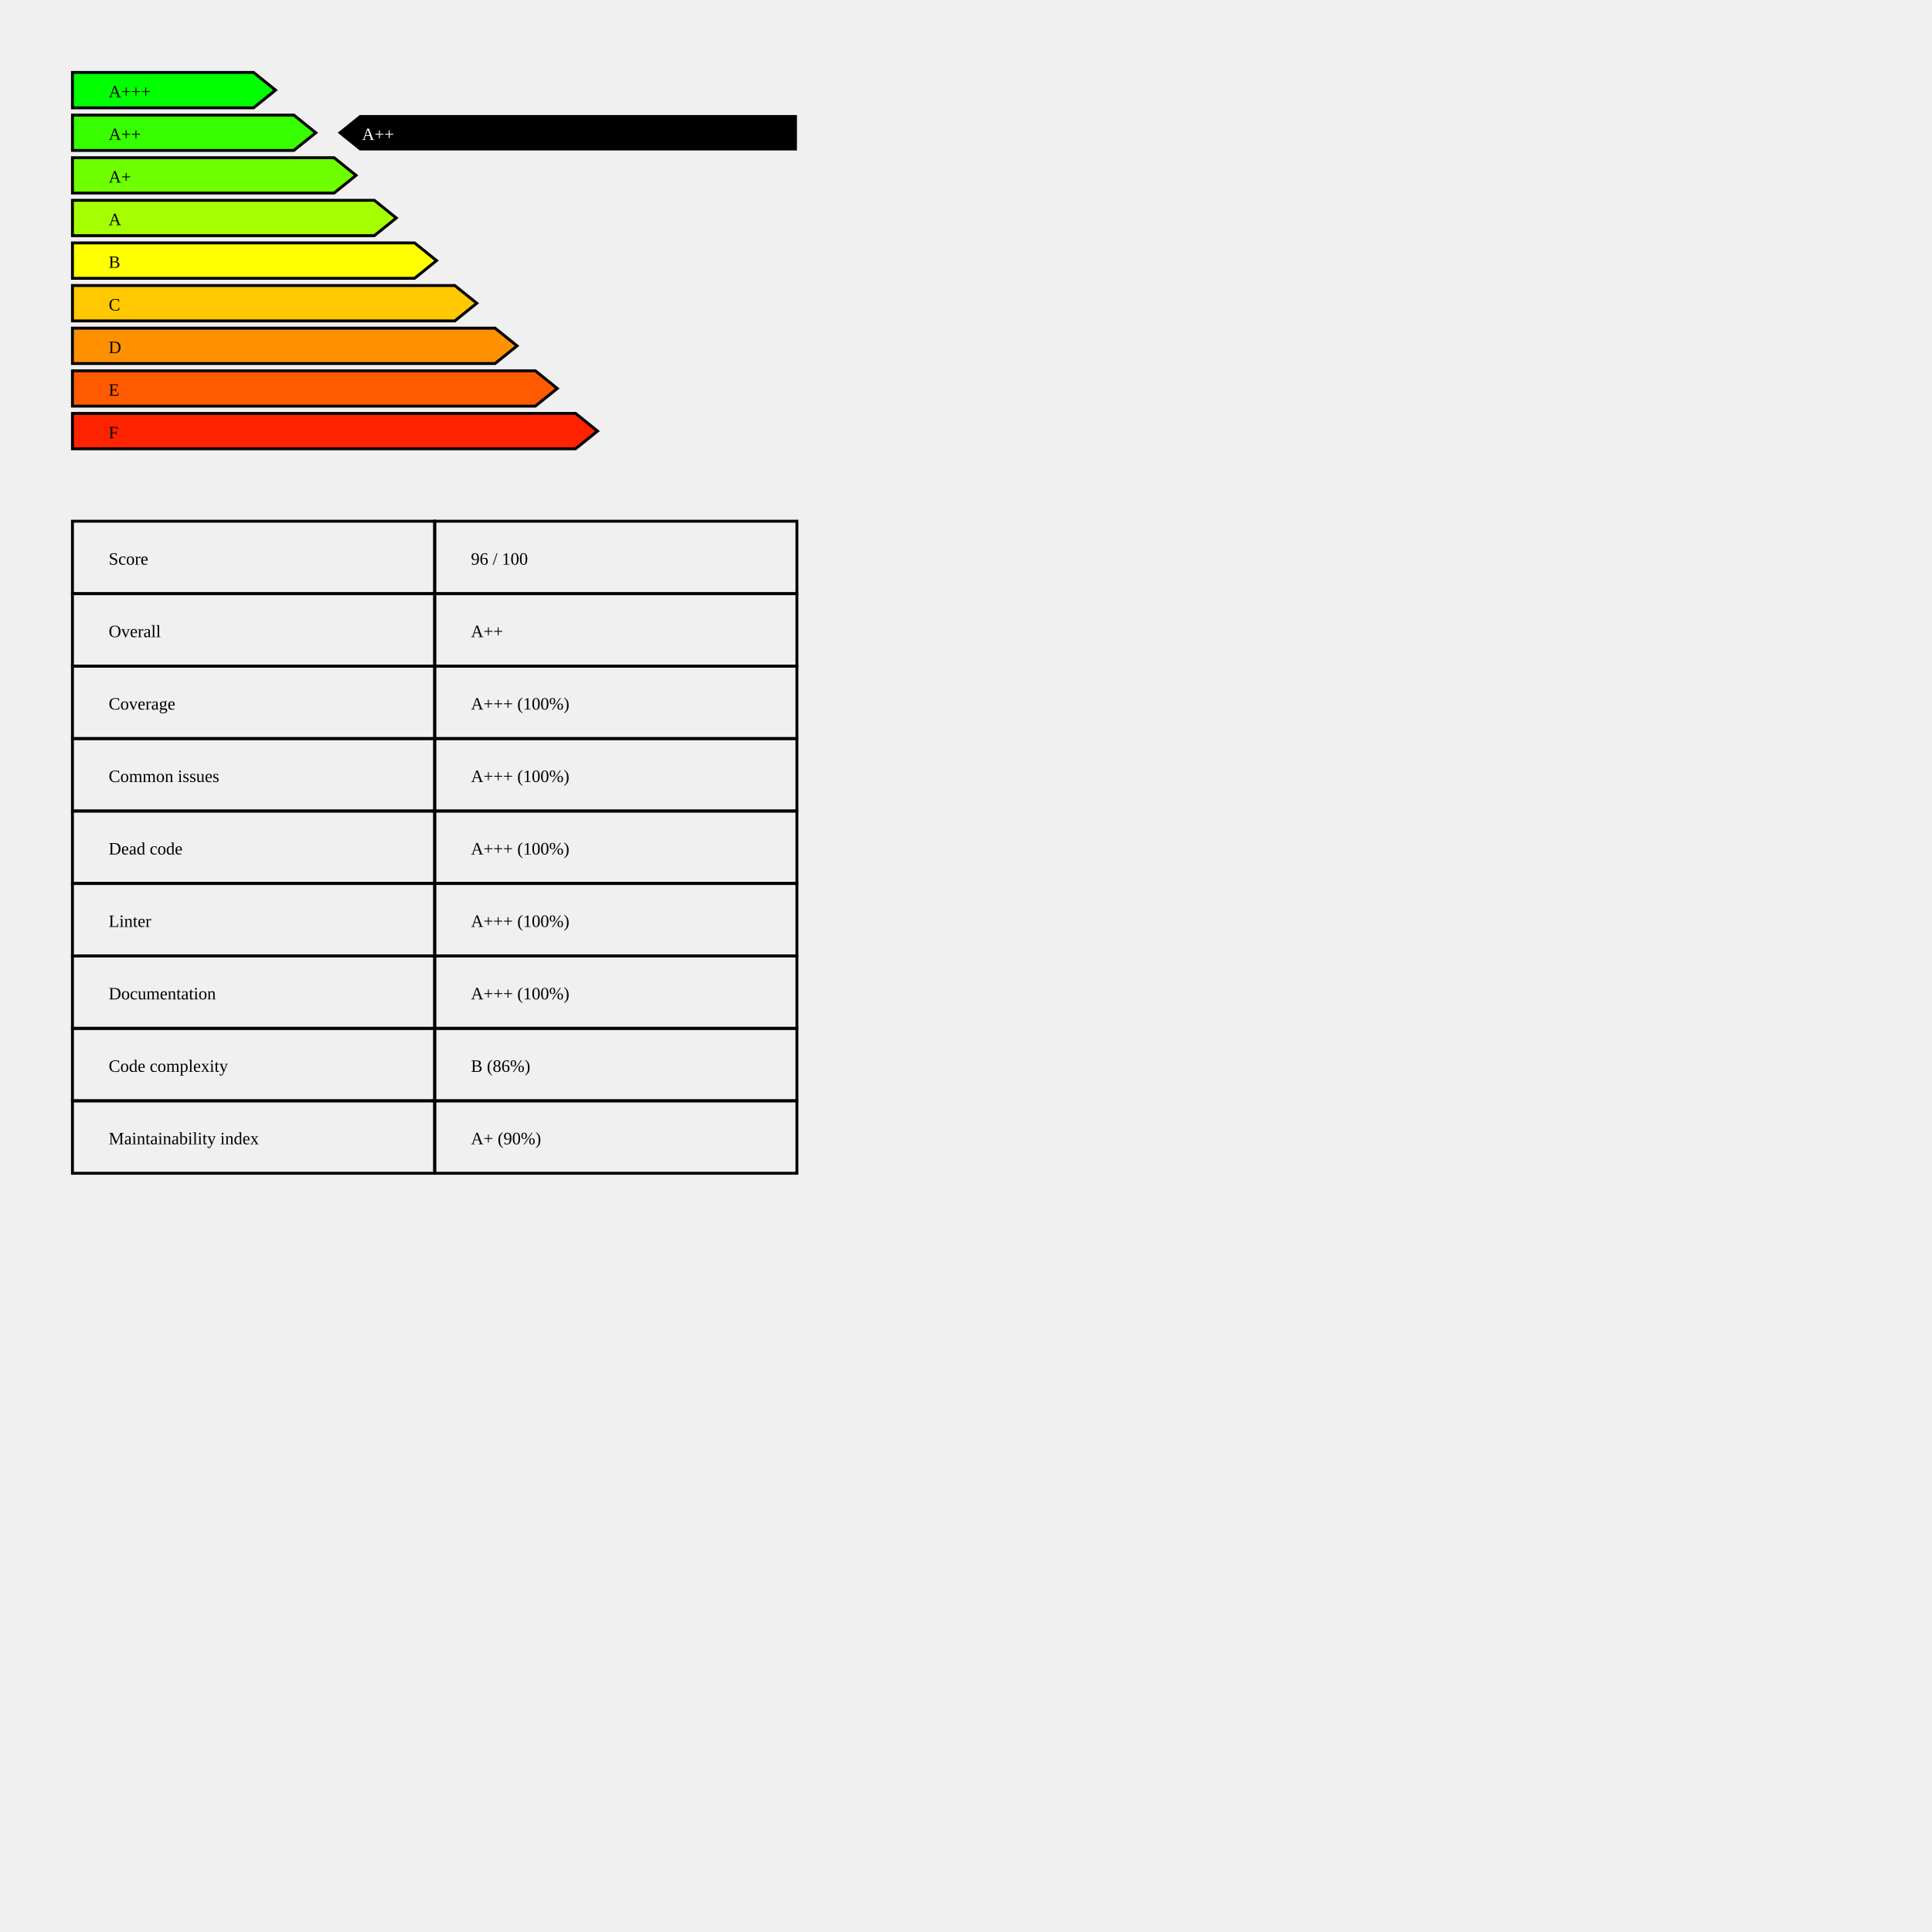
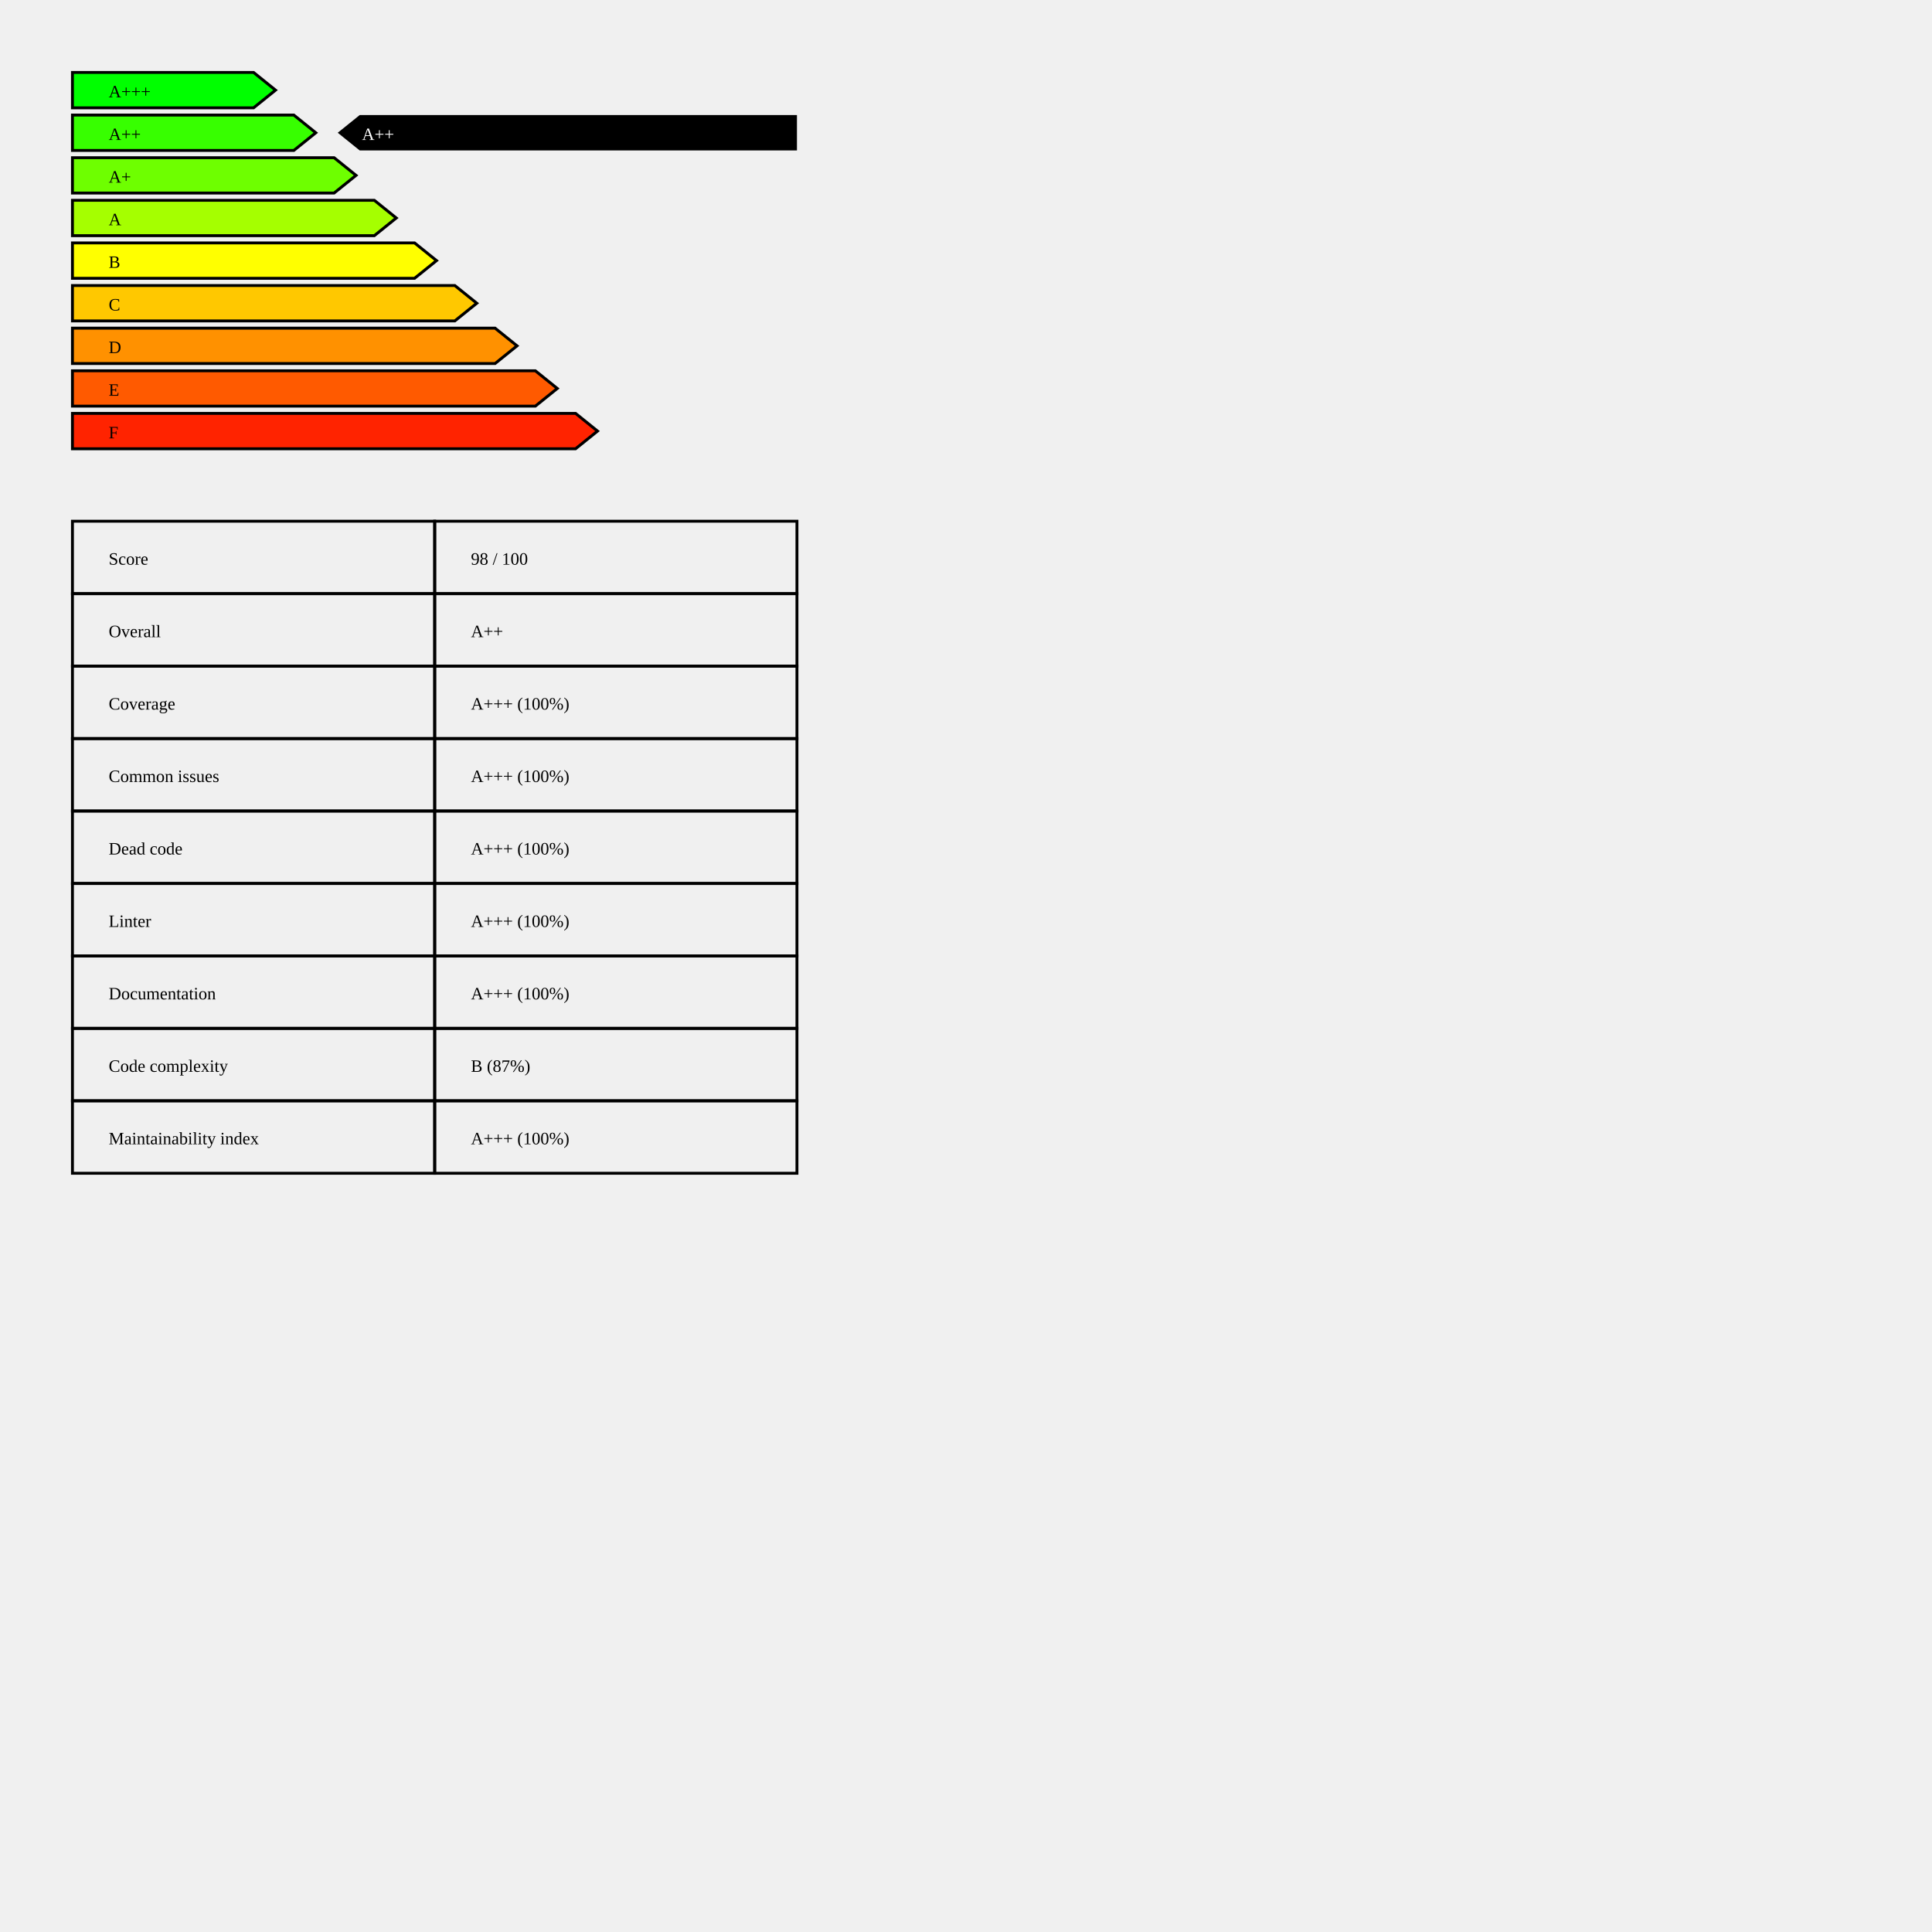
<svg xmlns="http://www.w3.org/2000/svg" baseProfile="full" height="1000pt" version="1.1" width="1000pt">
  <defs />
  <polygon points="50,50.0 175.0,50.0 190.152,62.206 175.0,74.412 50,74.412 50,50.0" style="fill:rgb(0 255 0);stroke:black;stroke-width:2;" />
  <text x="75.0" y="67.206">A+++</text>
  <polygon points="50,79.412 202.778,79.412 217.929,91.618 202.778,103.824 50,103.824 50,79.412" style="fill:rgb(55 255 0);stroke:black;stroke-width:2;" />
  <text x="75.0" y="96.618">A++</text>
  <polygon points="50,108.824 230.556,108.824 245.707,121.029 230.556,133.235 50,133.235 50,108.824" style="fill:rgb(110 255 0);stroke:black;stroke-width:2;" />
  <text x="75.0" y="126.029">A+</text>
  <polygon points="50,138.235 258.333,138.235 273.485,150.441 258.333,162.647 50,162.647 50,138.235" style="fill:rgb(165 255 0);stroke:black;stroke-width:2;" />
  <text x="75.0" y="155.441">A</text>
  <polygon points="50,167.647 286.111,167.647 301.263,179.853 286.111,192.059 50,192.059 50,167.647" style="fill:rgb(255 255 0);stroke:black;stroke-width:2;" />
  <text x="75.0" y="184.853">B</text>
  <polygon points="50,197.059 313.889,197.059 329.04,209.265 313.889,221.471 50,221.471 50,197.059" style="fill:rgb(255 200 0);stroke:black;stroke-width:2;" />
  <text x="75.0" y="214.265">C</text>
  <polygon points="50,226.471 341.667,226.471 356.818,238.676 341.667,250.882 50,250.882 50,226.471" style="fill:rgb(255 145 0);stroke:black;stroke-width:2;" />
  <text x="75.0" y="243.676">D</text>
  <polygon points="50,255.882 369.444,255.882 384.596,268.088 369.444,280.294 50,280.294 50,255.882" style="fill:rgb(255 90 0);stroke:black;stroke-width:2;" />
  <text x="75.0" y="273.088">E</text>
  <polygon points="50,285.294 397.222,285.294 412.374,297.5 397.222,309.706 50,309.706 50,285.294" style="fill:rgb(255 35 0);stroke:black;stroke-width:2;" />
  <text x="75.0" y="302.5">F</text>
  <polygon points="248.232,79.412 233.081,91.618 248.232,103.824 550,103.824 550,79.412" style="fill:black;" />
  <text fill="white" x="249.798" y="96.618">A++</text>
  <text x="75.0" y="389.706">Score</text>
-   <text x="325.0" y="389.706">96 / 100</text>
+   <text x="325.0" y="389.706">98 / 100</text>
  <polygon points="50,359.706 300,359.706 300,409.706 50,409.706 50,359.706" style="fill:none; stroke:black;stroke-width:2;" />
  <polygon points="300,359.706 550,359.706 550,409.706 300,409.706 300,359.706" style="fill:none; stroke:black;stroke-width:2;" />
  <text x="75.0" y="439.706">Overall</text>
  <text x="325.0" y="439.706">A++</text>
  <polygon points="50,409.706 300,409.706 300,459.706 50,459.706 50,409.706" style="fill:none; stroke:black;stroke-width:2;" />
  <polygon points="300,409.706 550,409.706 550,459.706 300,459.706 300,409.706" style="fill:none; stroke:black;stroke-width:2;" />
  <text x="75.0" y="489.706">Coverage</text>
  <text x="325.0" y="489.706">A+++  (100%)</text>
  <polygon points="50,459.706 300,459.706 300,509.706 50,509.706 50,459.706" style="fill:none; stroke:black;stroke-width:2;" />
  <polygon points="300,459.706 550,459.706 550,509.706 300,509.706 300,459.706" style="fill:none; stroke:black;stroke-width:2;" />
  <text x="75.0" y="539.706">Common issues</text>
  <text x="325.0" y="539.706">A+++  (100%)</text>
  <polygon points="50,509.706 300,509.706 300,559.706 50,559.706 50,509.706" style="fill:none; stroke:black;stroke-width:2;" />
  <polygon points="300,509.706 550,509.706 550,559.706 300,559.706 300,509.706" style="fill:none; stroke:black;stroke-width:2;" />
  <text x="75.0" y="589.706">Dead code</text>
  <text x="325.0" y="589.706">A+++  (100%)</text>
  <polygon points="50,559.706 300,559.706 300,609.706 50,609.706 50,559.706" style="fill:none; stroke:black;stroke-width:2;" />
  <polygon points="300,559.706 550,559.706 550,609.706 300,609.706 300,559.706" style="fill:none; stroke:black;stroke-width:2;" />
  <text x="75.0" y="639.706">Linter</text>
  <text x="325.0" y="639.706">A+++  (100%)</text>
  <polygon points="50,609.706 300,609.706 300,659.706 50,659.706 50,609.706" style="fill:none; stroke:black;stroke-width:2;" />
  <polygon points="300,609.706 550,609.706 550,659.706 300,659.706 300,609.706" style="fill:none; stroke:black;stroke-width:2;" />
  <text x="75.0" y="689.706">Documentation</text>
  <text x="325.0" y="689.706">A+++  (100%)</text>
  <polygon points="50,659.706 300,659.706 300,709.706 50,709.706 50,659.706" style="fill:none; stroke:black;stroke-width:2;" />
  <polygon points="300,659.706 550,659.706 550,709.706 300,709.706 300,659.706" style="fill:none; stroke:black;stroke-width:2;" />
  <text x="75.0" y="739.706">Code complexity</text>
-   <text x="325.0" y="739.706">B  (86%)</text>
+   <text x="325.0" y="739.706">B  (87%)</text>
  <polygon points="50,709.706 300,709.706 300,759.706 50,759.706 50,709.706" style="fill:none; stroke:black;stroke-width:2;" />
  <polygon points="300,709.706 550,709.706 550,759.706 300,759.706 300,709.706" style="fill:none; stroke:black;stroke-width:2;" />
  <text x="75.0" y="789.706">Maintainability index</text>
-   <text x="325.0" y="789.706">A+  (90%)</text>
+   <text x="325.0" y="789.706">A+++  (100%)</text>
  <polygon points="50,759.706 300,759.706 300,809.706 50,809.706 50,759.706" style="fill:none; stroke:black;stroke-width:2;" />
  <polygon points="300,759.706 550,759.706 550,809.706 300,809.706 300,759.706" style="fill:none; stroke:black;stroke-width:2;" />
</svg>
